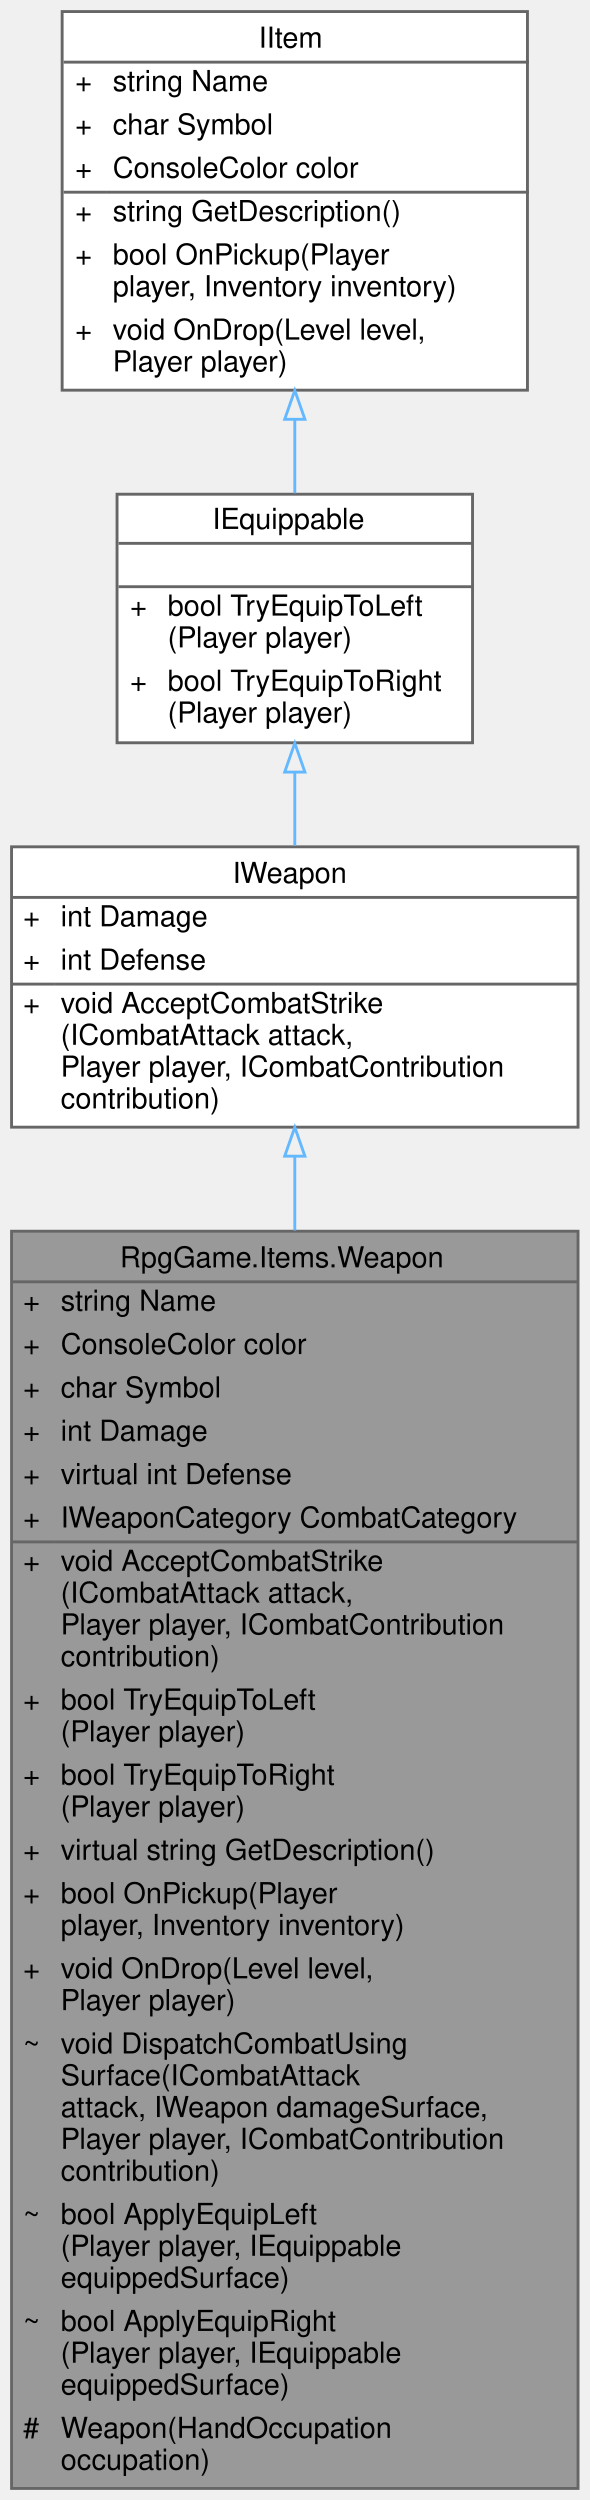
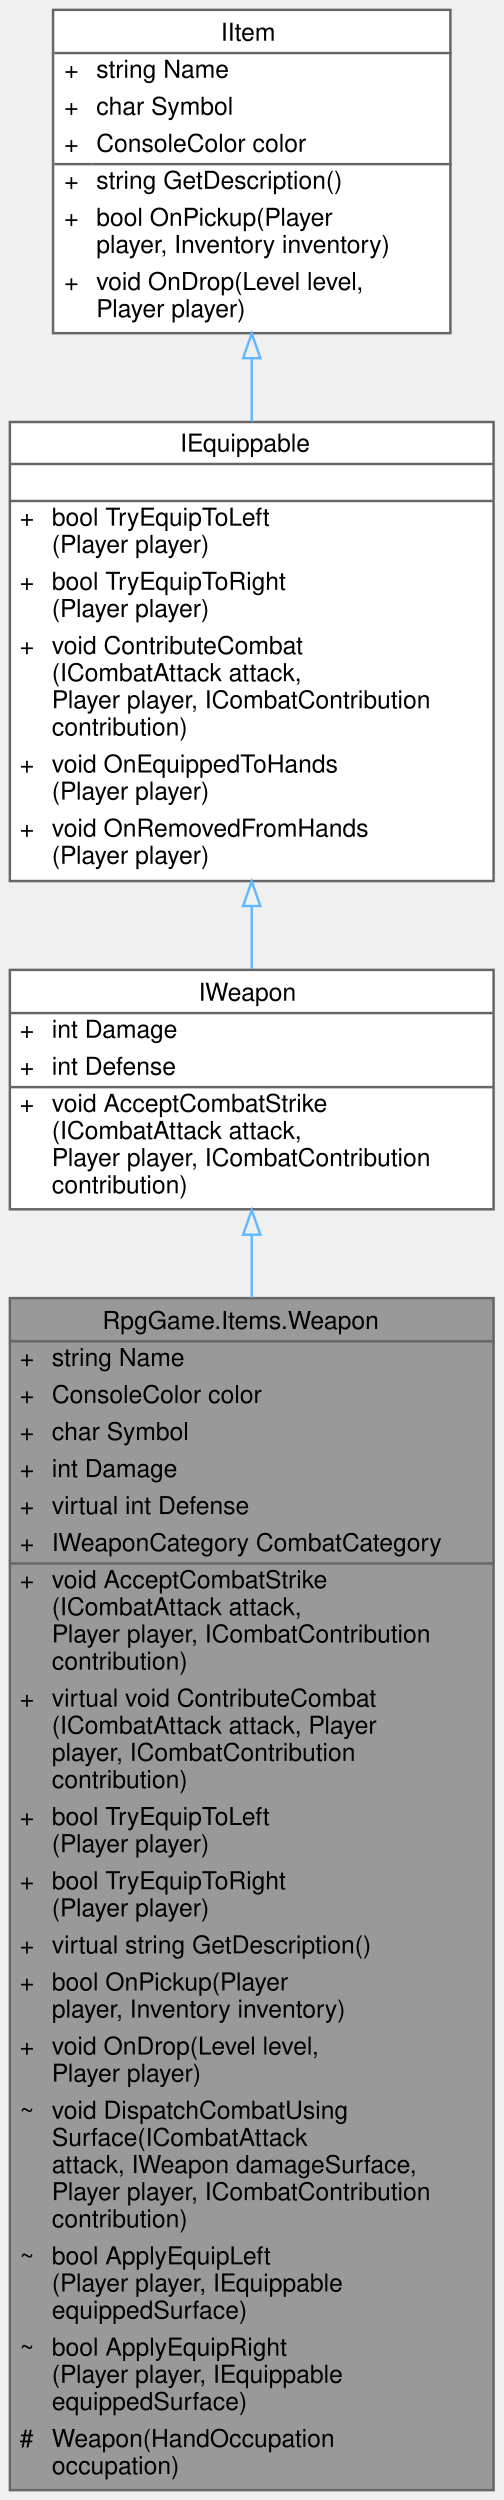
- <svg xmlns="http://www.w3.org/2000/svg" xmlns:xlink="http://www.w3.org/1999/xlink" width="204pt" height="865pt" viewBox="0.00 0.00 204.00 865.00">
-   <g id="graph0" class="graph" transform="scale(1 1) rotate(0) translate(4 861)">
+ <svg xmlns="http://www.w3.org/2000/svg" xmlns:xlink="http://www.w3.org/1999/xlink" width="204pt" height="1013pt" viewBox="0.00 0.00 204.00 1013.00">
+   <g id="graph0" class="graph" transform="scale(1 1) rotate(0) translate(4 1009)">
    <g id="Node000001" class="node">
      <g id="a_Node000001">
        <a xlink:title="Represents an abstract base class for all equippable weapons.">
-           <polygon fill="#999999" stroke="transparent" points="196,-435 0,-435 0,0 196,0 196,-435" />
-           <text text-anchor="start" x="37.5" y="-422.5" font-family="Helvetica,sans-Serif" font-size="10.00">RpgGame.Items.Weapon</text>
-           <text text-anchor="start" x="4" y="-407.5" font-family="Helvetica,sans-Serif" font-size="10.00">+</text>
-           <text text-anchor="start" x="17" y="-407.5" font-family="Helvetica,sans-Serif" font-size="10.00">string Name</text>
-           <text text-anchor="start" x="4" y="-392.5" font-family="Helvetica,sans-Serif" font-size="10.00">+</text>
-           <text text-anchor="start" x="17" y="-392.5" font-family="Helvetica,sans-Serif" font-size="10.00">ConsoleColor color</text>
-           <text text-anchor="start" x="4" y="-377.5" font-family="Helvetica,sans-Serif" font-size="10.00">+</text>
-           <text text-anchor="start" x="17" y="-377.5" font-family="Helvetica,sans-Serif" font-size="10.00">char Symbol</text>
-           <text text-anchor="start" x="4" y="-362.5" font-family="Helvetica,sans-Serif" font-size="10.00">+</text>
-           <text text-anchor="start" x="17" y="-362.5" font-family="Helvetica,sans-Serif" font-size="10.00">int Damage</text>
-           <text text-anchor="start" x="4" y="-347.5" font-family="Helvetica,sans-Serif" font-size="10.00">+</text>
-           <text text-anchor="start" x="17" y="-347.5" font-family="Helvetica,sans-Serif" font-size="10.00">virtual int Defense</text>
-           <text text-anchor="start" x="4" y="-332.5" font-family="Helvetica,sans-Serif" font-size="10.00">+</text>
-           <text text-anchor="start" x="17" y="-332.5" font-family="Helvetica,sans-Serif" font-size="10.00">IWeaponCategory CombatCategory</text>
+           <polygon fill="#999999" stroke="transparent" points="196,-483 0,-483 0,0 196,0 196,-483" />
+           <text text-anchor="start" x="37.5" y="-470.5" font-family="Helvetica,sans-Serif" font-size="10.00">RpgGame.Items.Weapon</text>
+           <text text-anchor="start" x="4" y="-455.5" font-family="Helvetica,sans-Serif" font-size="10.00">+</text>
+           <text text-anchor="start" x="17" y="-455.5" font-family="Helvetica,sans-Serif" font-size="10.00">string Name</text>
+           <text text-anchor="start" x="4" y="-440.5" font-family="Helvetica,sans-Serif" font-size="10.00">+</text>
+           <text text-anchor="start" x="17" y="-440.5" font-family="Helvetica,sans-Serif" font-size="10.00">ConsoleColor color</text>
+           <text text-anchor="start" x="4" y="-425.5" font-family="Helvetica,sans-Serif" font-size="10.00">+</text>
+           <text text-anchor="start" x="17" y="-425.5" font-family="Helvetica,sans-Serif" font-size="10.00">char Symbol</text>
+           <text text-anchor="start" x="4" y="-410.5" font-family="Helvetica,sans-Serif" font-size="10.00">+</text>
+           <text text-anchor="start" x="17" y="-410.5" font-family="Helvetica,sans-Serif" font-size="10.00">int Damage</text>
+           <text text-anchor="start" x="4" y="-395.5" font-family="Helvetica,sans-Serif" font-size="10.00">+</text>
+           <text text-anchor="start" x="17" y="-395.5" font-family="Helvetica,sans-Serif" font-size="10.00">virtual int Defense</text>
+           <text text-anchor="start" x="4" y="-380.5" font-family="Helvetica,sans-Serif" font-size="10.00">+</text>
+           <text text-anchor="start" x="17" y="-380.5" font-family="Helvetica,sans-Serif" font-size="10.00">IWeaponCategory CombatCategory</text>
+           <text text-anchor="start" x="4" y="-365.5" font-family="Helvetica,sans-Serif" font-size="10.00">+</text>
+           <text text-anchor="start" x="17" y="-365.5" font-family="Helvetica,sans-Serif" font-size="10.00">void AcceptCombatStrike</text>
+           <text text-anchor="start" x="17" y="-354.5" font-family="Helvetica,sans-Serif" font-size="10.00">(ICombatAttack attack,</text>
+           <text text-anchor="start" x="17" y="-343.5" font-family="Helvetica,sans-Serif" font-size="10.00"> Player player, ICombatContribution</text>
+           <text text-anchor="start" x="17" y="-332.5" font-family="Helvetica,sans-Serif" font-size="10.00"> contribution)</text>
          <text text-anchor="start" x="4" y="-317.5" font-family="Helvetica,sans-Serif" font-size="10.00">+</text>
-           <text text-anchor="start" x="17" y="-317.5" font-family="Helvetica,sans-Serif" font-size="10.00">void AcceptCombatStrike</text>
-           <text text-anchor="start" x="17" y="-306.5" font-family="Helvetica,sans-Serif" font-size="10.00">(ICombatAttack attack,</text>
-           <text text-anchor="start" x="17" y="-295.5" font-family="Helvetica,sans-Serif" font-size="10.00"> Player player, ICombatContribution</text>
+           <text text-anchor="start" x="17" y="-317.5" font-family="Helvetica,sans-Serif" font-size="10.00">virtual void ContributeCombat</text>
+           <text text-anchor="start" x="17" y="-306.5" font-family="Helvetica,sans-Serif" font-size="10.00">(ICombatAttack attack, Player</text>
+           <text text-anchor="start" x="17" y="-295.5" font-family="Helvetica,sans-Serif" font-size="10.00"> player, ICombatContribution</text>
          <text text-anchor="start" x="17" y="-284.5" font-family="Helvetica,sans-Serif" font-size="10.00"> contribution)</text>
          <text text-anchor="start" x="4" y="-269.5" font-family="Helvetica,sans-Serif" font-size="10.00">+</text>
          <text text-anchor="start" x="17" y="-269.5" font-family="Helvetica,sans-Serif" font-size="10.00">bool TryEquipToLeft</text>
          <text text-anchor="start" x="17" y="-258.5" font-family="Helvetica,sans-Serif" font-size="10.00">(Player player)</text>
          <text text-anchor="start" x="4" y="-243.5" font-family="Helvetica,sans-Serif" font-size="10.00">+</text>
          <text text-anchor="start" x="17" y="-243.5" font-family="Helvetica,sans-Serif" font-size="10.00">bool TryEquipToRight</text>
          <text text-anchor="start" x="17" y="-232.5" font-family="Helvetica,sans-Serif" font-size="10.00">(Player player)</text>
          <text text-anchor="start" x="4" y="-217.5" font-family="Helvetica,sans-Serif" font-size="10.00">+</text>
          <text text-anchor="start" x="17" y="-217.5" font-family="Helvetica,sans-Serif" font-size="10.00">virtual string GetDescription()</text>
          <text text-anchor="start" x="4" y="-202.5" font-family="Helvetica,sans-Serif" font-size="10.00">+</text>
          <text text-anchor="start" x="17" y="-202.5" font-family="Helvetica,sans-Serif" font-size="10.00">bool OnPickup(Player</text>
          <text text-anchor="start" x="17" y="-191.5" font-family="Helvetica,sans-Serif" font-size="10.00"> player, Inventory inventory)</text>
          <text text-anchor="start" x="4" y="-176.5" font-family="Helvetica,sans-Serif" font-size="10.00">+</text>
          <text text-anchor="start" x="17" y="-176.5" font-family="Helvetica,sans-Serif" font-size="10.00">void OnDrop(Level level,</text>
          <text text-anchor="start" x="17" y="-165.5" font-family="Helvetica,sans-Serif" font-size="10.00"> Player player)</text>
          <text text-anchor="start" x="4" y="-150.5" font-family="Helvetica,sans-Serif" font-size="10.00">~</text>
          <text text-anchor="start" x="17" y="-150.5" font-family="Helvetica,sans-Serif" font-size="10.00">void DispatchCombatUsing</text>
          <text text-anchor="start" x="17" y="-139.5" font-family="Helvetica,sans-Serif" font-size="10.00">Surface(ICombatAttack</text>
          <text text-anchor="start" x="17" y="-128.5" font-family="Helvetica,sans-Serif" font-size="10.00"> attack, IWeapon damageSurface,</text>
          <text text-anchor="start" x="17" y="-117.5" font-family="Helvetica,sans-Serif" font-size="10.00"> Player player, ICombatContribution</text>
          <text text-anchor="start" x="17" y="-106.5" font-family="Helvetica,sans-Serif" font-size="10.00"> contribution)</text>
          <text text-anchor="start" x="4" y="-91.5" font-family="Helvetica,sans-Serif" font-size="10.00">~</text>
          <text text-anchor="start" x="17" y="-91.5" font-family="Helvetica,sans-Serif" font-size="10.00">bool ApplyEquipLeft</text>
          <text text-anchor="start" x="17" y="-80.5" font-family="Helvetica,sans-Serif" font-size="10.00">(Player player, IEquippable</text>
          <text text-anchor="start" x="17" y="-69.5" font-family="Helvetica,sans-Serif" font-size="10.00"> equippedSurface)</text>
          <text text-anchor="start" x="4" y="-54.5" font-family="Helvetica,sans-Serif" font-size="10.00">~</text>
          <text text-anchor="start" x="17" y="-54.5" font-family="Helvetica,sans-Serif" font-size="10.00">bool ApplyEquipRight</text>
          <text text-anchor="start" x="17" y="-43.5" font-family="Helvetica,sans-Serif" font-size="10.00">(Player player, IEquippable</text>
          <text text-anchor="start" x="17" y="-32.5" font-family="Helvetica,sans-Serif" font-size="10.00"> equippedSurface)</text>
          <text text-anchor="start" x="4" y="-17.5" font-family="Helvetica,sans-Serif" font-size="10.00">#</text>
          <text text-anchor="start" x="17" y="-17.5" font-family="Helvetica,sans-Serif" font-size="10.00">Weapon(HandOccupation</text>
          <text text-anchor="start" x="17" y="-6.5" font-family="Helvetica,sans-Serif" font-size="10.00"> occupation)</text>
-           <polygon fill="#666666" stroke="#666666" points="0,-417.5 0,-417.5 196,-417.5 196,-417.5 0,-417.5" />
-           <polygon fill="#666666" stroke="#666666" points="0,-327.5 0,-327.5 15,-327.5 15,-327.5 0,-327.5" />
-           <polygon fill="#666666" stroke="#666666" points="15,-327.5 15,-327.5 196,-327.5 196,-327.5 15,-327.5" />
-           <polygon fill="none" stroke="#666666" points="0,0 0,-435 196,-435 196,0 0,0" />
+           <polygon fill="#666666" stroke="#666666" points="0,-465.5 0,-465.5 196,-465.5 196,-465.5 0,-465.5" />
+           <polygon fill="#666666" stroke="#666666" points="0,-375.5 0,-375.5 15,-375.5 15,-375.5 0,-375.5" />
+           <polygon fill="#666666" stroke="#666666" points="15,-375.5 15,-375.5 196,-375.5 196,-375.5 15,-375.5" />
+           <polygon fill="none" stroke="#666666" points="0,0 0,-483 196,-483 196,0 0,0" />
        </a>
      </g>
    </g>
    <g id="Node000002" class="node">
      <g id="a_Node000002">
        <a xlink:href="interfaceRpgGame_1_1Items_1_1IWeapon.html" target="_top" xlink:title="An equippable item that contributes a damage value (typically a weapon).">
-           <polygon fill="white" stroke="transparent" points="196,-568 0,-568 0,-471 196,-471 196,-568" />
-           <text text-anchor="start" x="76.5" y="-555.5" font-family="Helvetica,sans-Serif" font-size="10.00">IWeapon</text>
-           <text text-anchor="start" x="4" y="-540.5" font-family="Helvetica,sans-Serif" font-size="10.00">+</text>
-           <text text-anchor="start" x="17" y="-540.5" font-family="Helvetica,sans-Serif" font-size="10.00">int Damage</text>
-           <text text-anchor="start" x="4" y="-525.5" font-family="Helvetica,sans-Serif" font-size="10.00">+</text>
-           <text text-anchor="start" x="17" y="-525.5" font-family="Helvetica,sans-Serif" font-size="10.00">int Defense</text>
-           <text text-anchor="start" x="4" y="-510.5" font-family="Helvetica,sans-Serif" font-size="10.00">+</text>
-           <text text-anchor="start" x="17" y="-510.5" font-family="Helvetica,sans-Serif" font-size="10.00">void AcceptCombatStrike</text>
-           <text text-anchor="start" x="17" y="-499.5" font-family="Helvetica,sans-Serif" font-size="10.00">(ICombatAttack attack,</text>
-           <text text-anchor="start" x="17" y="-488.5" font-family="Helvetica,sans-Serif" font-size="10.00"> Player player, ICombatContribution</text>
-           <text text-anchor="start" x="17" y="-477.5" font-family="Helvetica,sans-Serif" font-size="10.00"> contribution)</text>
-           <polygon fill="#666666" stroke="#666666" points="0,-550.5 0,-550.5 196,-550.5 196,-550.5 0,-550.5" />
-           <polygon fill="#666666" stroke="#666666" points="0,-520.5 0,-520.5 15,-520.5 15,-520.5 0,-520.5" />
-           <polygon fill="#666666" stroke="#666666" points="15,-520.5 15,-520.5 196,-520.5 196,-520.5 15,-520.5" />
-           <polygon fill="none" stroke="#666666" points="0,-471 0,-568 196,-568 196,-471 0,-471" />
+           <polygon fill="white" stroke="transparent" points="196,-616 0,-616 0,-519 196,-519 196,-616" />
+           <text text-anchor="start" x="76.5" y="-603.5" font-family="Helvetica,sans-Serif" font-size="10.00">IWeapon</text>
+           <text text-anchor="start" x="4" y="-588.5" font-family="Helvetica,sans-Serif" font-size="10.00">+</text>
+           <text text-anchor="start" x="17" y="-588.5" font-family="Helvetica,sans-Serif" font-size="10.00">int Damage</text>
+           <text text-anchor="start" x="4" y="-573.5" font-family="Helvetica,sans-Serif" font-size="10.00">+</text>
+           <text text-anchor="start" x="17" y="-573.5" font-family="Helvetica,sans-Serif" font-size="10.00">int Defense</text>
+           <text text-anchor="start" x="4" y="-558.5" font-family="Helvetica,sans-Serif" font-size="10.00">+</text>
+           <text text-anchor="start" x="17" y="-558.5" font-family="Helvetica,sans-Serif" font-size="10.00">void AcceptCombatStrike</text>
+           <text text-anchor="start" x="17" y="-547.5" font-family="Helvetica,sans-Serif" font-size="10.00">(ICombatAttack attack,</text>
+           <text text-anchor="start" x="17" y="-536.5" font-family="Helvetica,sans-Serif" font-size="10.00"> Player player, ICombatContribution</text>
+           <text text-anchor="start" x="17" y="-525.5" font-family="Helvetica,sans-Serif" font-size="10.00"> contribution)</text>
+           <polygon fill="#666666" stroke="#666666" points="0,-598.5 0,-598.5 196,-598.5 196,-598.5 0,-598.5" />
+           <polygon fill="#666666" stroke="#666666" points="0,-568.5 0,-568.5 15,-568.5 15,-568.5 0,-568.5" />
+           <polygon fill="#666666" stroke="#666666" points="15,-568.5 15,-568.5 196,-568.5 196,-568.5 15,-568.5" />
+           <polygon fill="none" stroke="#666666" points="0,-519 0,-616 196,-616 196,-519 0,-519" />
        </a>
      </g>
    </g>
    <g id="edge1_Node000001_Node000002" class="edge">
      <g id="a_edge1_Node000001_Node000002">
        <a xlink:title=" ">
-           <path fill="none" stroke="#63b8ff" d="M98,-460.79C98,-452.79 98,-444.21 98,-435.23" />
-           <polygon fill="none" stroke="#63b8ff" points="94.5,-460.96 98,-470.96 101.5,-460.96 94.5,-460.96" />
+           <path fill="none" stroke="#63b8ff" d="M98,-508.6C98,-500.66 98,-492.13 98,-483.19" />
+           <polygon fill="none" stroke="#63b8ff" points="94.5,-508.69 98,-518.69 101.5,-508.69 94.5,-508.69" />
        </a>
      </g>
    </g>
    <g id="Node000003" class="node">
      <g id="a_Node000003">
        <a xlink:href="interfaceRpgGame_1_1Items_1_1IEquippable.html" target="_top" xlink:title="Represents an item that can be equipped by the player.">
-           <polygon fill="white" stroke="transparent" points="159.5,-690 36.5,-690 36.5,-604 159.5,-604 159.5,-690" />
-           <text text-anchor="start" x="69.5" y="-678" font-family="Helvetica,sans-Serif" font-size="10.00">IEquippable</text>
-           <text text-anchor="start" x="96.5" y="-663" font-family="Helvetica,sans-Serif" font-size="10.00"> </text>
-           <text text-anchor="start" x="41" y="-648" font-family="Helvetica,sans-Serif" font-size="10.00">+</text>
-           <text text-anchor="start" x="54" y="-648" font-family="Helvetica,sans-Serif" font-size="10.00">bool TryEquipToLeft</text>
-           <text text-anchor="start" x="54" y="-637" font-family="Helvetica,sans-Serif" font-size="10.00">(Player player)</text>
-           <text text-anchor="start" x="41" y="-622" font-family="Helvetica,sans-Serif" font-size="10.00">+</text>
-           <text text-anchor="start" x="54" y="-622" font-family="Helvetica,sans-Serif" font-size="10.00">bool TryEquipToRight</text>
-           <text text-anchor="start" x="54" y="-611" font-family="Helvetica,sans-Serif" font-size="10.00">(Player player)</text>
-           <polygon fill="#666666" stroke="#666666" points="37,-673 37,-673 160,-673 160,-673 37,-673" />
-           <polygon fill="#666666" stroke="#666666" points="37,-658 37,-658 160,-658 160,-658 37,-658" />
-           <polygon fill="none" stroke="#666666" points="36.5,-604 36.5,-690 159.5,-690 159.5,-604 36.5,-604" />
+           <polygon fill="white" stroke="transparent" points="196,-838 0,-838 0,-652 196,-652 196,-838" />
+           <text text-anchor="start" x="69" y="-826" font-family="Helvetica,sans-Serif" font-size="10.00">IEquippable</text>
+           <text text-anchor="start" x="96" y="-811" font-family="Helvetica,sans-Serif" font-size="10.00"> </text>
+           <text text-anchor="start" x="4" y="-796" font-family="Helvetica,sans-Serif" font-size="10.00">+</text>
+           <text text-anchor="start" x="17" y="-796" font-family="Helvetica,sans-Serif" font-size="10.00">bool TryEquipToLeft</text>
+           <text text-anchor="start" x="17" y="-785" font-family="Helvetica,sans-Serif" font-size="10.00">(Player player)</text>
+           <text text-anchor="start" x="4" y="-770" font-family="Helvetica,sans-Serif" font-size="10.00">+</text>
+           <text text-anchor="start" x="17" y="-770" font-family="Helvetica,sans-Serif" font-size="10.00">bool TryEquipToRight</text>
+           <text text-anchor="start" x="17" y="-759" font-family="Helvetica,sans-Serif" font-size="10.00">(Player player)</text>
+           <text text-anchor="start" x="4" y="-744" font-family="Helvetica,sans-Serif" font-size="10.00">+</text>
+           <text text-anchor="start" x="17" y="-744" font-family="Helvetica,sans-Serif" font-size="10.00">void ContributeCombat</text>
+           <text text-anchor="start" x="17" y="-733" font-family="Helvetica,sans-Serif" font-size="10.00">(ICombatAttack attack,</text>
+           <text text-anchor="start" x="17" y="-722" font-family="Helvetica,sans-Serif" font-size="10.00"> Player player, ICombatContribution</text>
+           <text text-anchor="start" x="17" y="-711" font-family="Helvetica,sans-Serif" font-size="10.00"> contribution)</text>
+           <text text-anchor="start" x="4" y="-696" font-family="Helvetica,sans-Serif" font-size="10.00">+</text>
+           <text text-anchor="start" x="17" y="-696" font-family="Helvetica,sans-Serif" font-size="10.00">void OnEquippedToHands</text>
+           <text text-anchor="start" x="17" y="-685" font-family="Helvetica,sans-Serif" font-size="10.00">(Player player)</text>
+           <text text-anchor="start" x="4" y="-670" font-family="Helvetica,sans-Serif" font-size="10.00">+</text>
+           <text text-anchor="start" x="17" y="-670" font-family="Helvetica,sans-Serif" font-size="10.00">void OnRemovedFromHands</text>
+           <text text-anchor="start" x="17" y="-659" font-family="Helvetica,sans-Serif" font-size="10.00">(Player player)</text>
+           <polygon fill="#666666" stroke="#666666" points="0,-821 0,-821 196,-821 196,-821 0,-821" />
+           <polygon fill="#666666" stroke="#666666" points="0,-806 0,-806 196,-806 196,-806 0,-806" />
+           <polygon fill="none" stroke="#666666" points="0,-652 0,-838 196,-838 196,-652 0,-652" />
        </a>
      </g>
    </g>
    <g id="edge2_Node000002_Node000003" class="edge">
      <g id="a_edge2_Node000002_Node000003">
        <a xlink:title=" ">
-           <path fill="none" stroke="#63b8ff" d="M98,-593.77C98,-585.35 98,-576.68 98,-568.37" />
-           <polygon fill="none" stroke="#63b8ff" points="94.5,-593.86 98,-603.86 101.5,-593.86 94.5,-593.86" />
+           <path fill="none" stroke="#63b8ff" d="M98,-641.88C98,-633.08 98,-624.47 98,-616.44" />
+           <polygon fill="none" stroke="#63b8ff" points="94.5,-641.88 98,-651.88 101.5,-641.88 94.5,-641.88" />
        </a>
      </g>
    </g>
    <g id="Node000004" class="node">
      <g id="a_Node000004">
        <a xlink:href="interfaceRpgGame_1_1Items_1_1IItem.html" target="_top" xlink:title="Defines the contract for all items that can exist within the game world.">
-           <polygon fill="white" stroke="transparent" points="178.5,-857 17.5,-857 17.5,-726 178.5,-726 178.5,-857" />
-           <text text-anchor="start" x="85.5" y="-844.5" font-family="Helvetica,sans-Serif" font-size="10.00">IItem</text>
-           <text text-anchor="start" x="22" y="-829.5" font-family="Helvetica,sans-Serif" font-size="10.00">+</text>
-           <text text-anchor="start" x="35" y="-829.5" font-family="Helvetica,sans-Serif" font-size="10.00">string Name</text>
-           <text text-anchor="start" x="22" y="-814.5" font-family="Helvetica,sans-Serif" font-size="10.00">+</text>
-           <text text-anchor="start" x="35" y="-814.5" font-family="Helvetica,sans-Serif" font-size="10.00">char Symbol</text>
-           <text text-anchor="start" x="22" y="-799.5" font-family="Helvetica,sans-Serif" font-size="10.00">+</text>
-           <text text-anchor="start" x="35" y="-799.5" font-family="Helvetica,sans-Serif" font-size="10.00">ConsoleColor color</text>
-           <text text-anchor="start" x="22" y="-784.5" font-family="Helvetica,sans-Serif" font-size="10.00">+</text>
-           <text text-anchor="start" x="35" y="-784.5" font-family="Helvetica,sans-Serif" font-size="10.00">string GetDescription()</text>
-           <text text-anchor="start" x="22" y="-769.5" font-family="Helvetica,sans-Serif" font-size="10.00">+</text>
-           <text text-anchor="start" x="35" y="-769.5" font-family="Helvetica,sans-Serif" font-size="10.00">bool OnPickup(Player</text>
-           <text text-anchor="start" x="35" y="-758.5" font-family="Helvetica,sans-Serif" font-size="10.00"> player, Inventory inventory)</text>
-           <text text-anchor="start" x="22" y="-743.5" font-family="Helvetica,sans-Serif" font-size="10.00">+</text>
-           <text text-anchor="start" x="35" y="-743.5" font-family="Helvetica,sans-Serif" font-size="10.00">void OnDrop(Level level,</text>
-           <text text-anchor="start" x="35" y="-732.5" font-family="Helvetica,sans-Serif" font-size="10.00"> Player player)</text>
-           <polygon fill="#666666" stroke="#666666" points="18,-839.5 18,-839.5 179,-839.5 179,-839.5 18,-839.5" />
-           <polygon fill="#666666" stroke="#666666" points="18,-794.5 18,-794.5 33,-794.5 33,-794.5 18,-794.5" />
-           <polygon fill="#666666" stroke="#666666" points="33,-794.5 33,-794.5 179,-794.5 179,-794.5 33,-794.5" />
-           <polygon fill="none" stroke="#666666" points="17.5,-726 17.5,-857 178.5,-857 178.5,-726 17.5,-726" />
+           <polygon fill="white" stroke="transparent" points="178.5,-1005 17.5,-1005 17.5,-874 178.5,-874 178.5,-1005" />
+           <text text-anchor="start" x="85.5" y="-992.5" font-family="Helvetica,sans-Serif" font-size="10.00">IItem</text>
+           <text text-anchor="start" x="22" y="-977.5" font-family="Helvetica,sans-Serif" font-size="10.00">+</text>
+           <text text-anchor="start" x="35" y="-977.5" font-family="Helvetica,sans-Serif" font-size="10.00">string Name</text>
+           <text text-anchor="start" x="22" y="-962.5" font-family="Helvetica,sans-Serif" font-size="10.00">+</text>
+           <text text-anchor="start" x="35" y="-962.5" font-family="Helvetica,sans-Serif" font-size="10.00">char Symbol</text>
+           <text text-anchor="start" x="22" y="-947.5" font-family="Helvetica,sans-Serif" font-size="10.00">+</text>
+           <text text-anchor="start" x="35" y="-947.5" font-family="Helvetica,sans-Serif" font-size="10.00">ConsoleColor color</text>
+           <text text-anchor="start" x="22" y="-932.5" font-family="Helvetica,sans-Serif" font-size="10.00">+</text>
+           <text text-anchor="start" x="35" y="-932.5" font-family="Helvetica,sans-Serif" font-size="10.00">string GetDescription()</text>
+           <text text-anchor="start" x="22" y="-917.5" font-family="Helvetica,sans-Serif" font-size="10.00">+</text>
+           <text text-anchor="start" x="35" y="-917.5" font-family="Helvetica,sans-Serif" font-size="10.00">bool OnPickup(Player</text>
+           <text text-anchor="start" x="35" y="-906.5" font-family="Helvetica,sans-Serif" font-size="10.00"> player, Inventory inventory)</text>
+           <text text-anchor="start" x="22" y="-891.5" font-family="Helvetica,sans-Serif" font-size="10.00">+</text>
+           <text text-anchor="start" x="35" y="-891.5" font-family="Helvetica,sans-Serif" font-size="10.00">void OnDrop(Level level,</text>
+           <text text-anchor="start" x="35" y="-880.5" font-family="Helvetica,sans-Serif" font-size="10.00"> Player player)</text>
+           <polygon fill="#666666" stroke="#666666" points="18,-987.5 18,-987.5 179,-987.5 179,-987.5 18,-987.5" />
+           <polygon fill="#666666" stroke="#666666" points="18,-942.5 18,-942.5 33,-942.5 33,-942.5 18,-942.5" />
+           <polygon fill="#666666" stroke="#666666" points="33,-942.5 33,-942.5 179,-942.5 179,-942.5 33,-942.5" />
+           <polygon fill="none" stroke="#666666" points="17.5,-874 17.5,-1005 178.5,-1005 178.5,-874 17.5,-874" />
        </a>
      </g>
    </g>
    <g id="edge3_Node000003_Node000004" class="edge">
      <g id="a_edge3_Node000003_Node000004">
        <a xlink:title=" ">
-           <path fill="none" stroke="#63b8ff" d="M98,-715.7C98,-707 98,-698.36 98,-690.32" />
-           <polygon fill="none" stroke="#63b8ff" points="94.5,-715.92 98,-725.92 101.5,-715.92 94.5,-715.92" />
+           <path fill="none" stroke="#63b8ff" d="M98,-863.77C98,-855.38 98,-846.77 98,-838.2" />
+           <polygon fill="none" stroke="#63b8ff" points="94.5,-863.86 98,-873.86 101.5,-863.86 94.5,-863.86" />
        </a>
      </g>
    </g>
  </g>
</svg>
